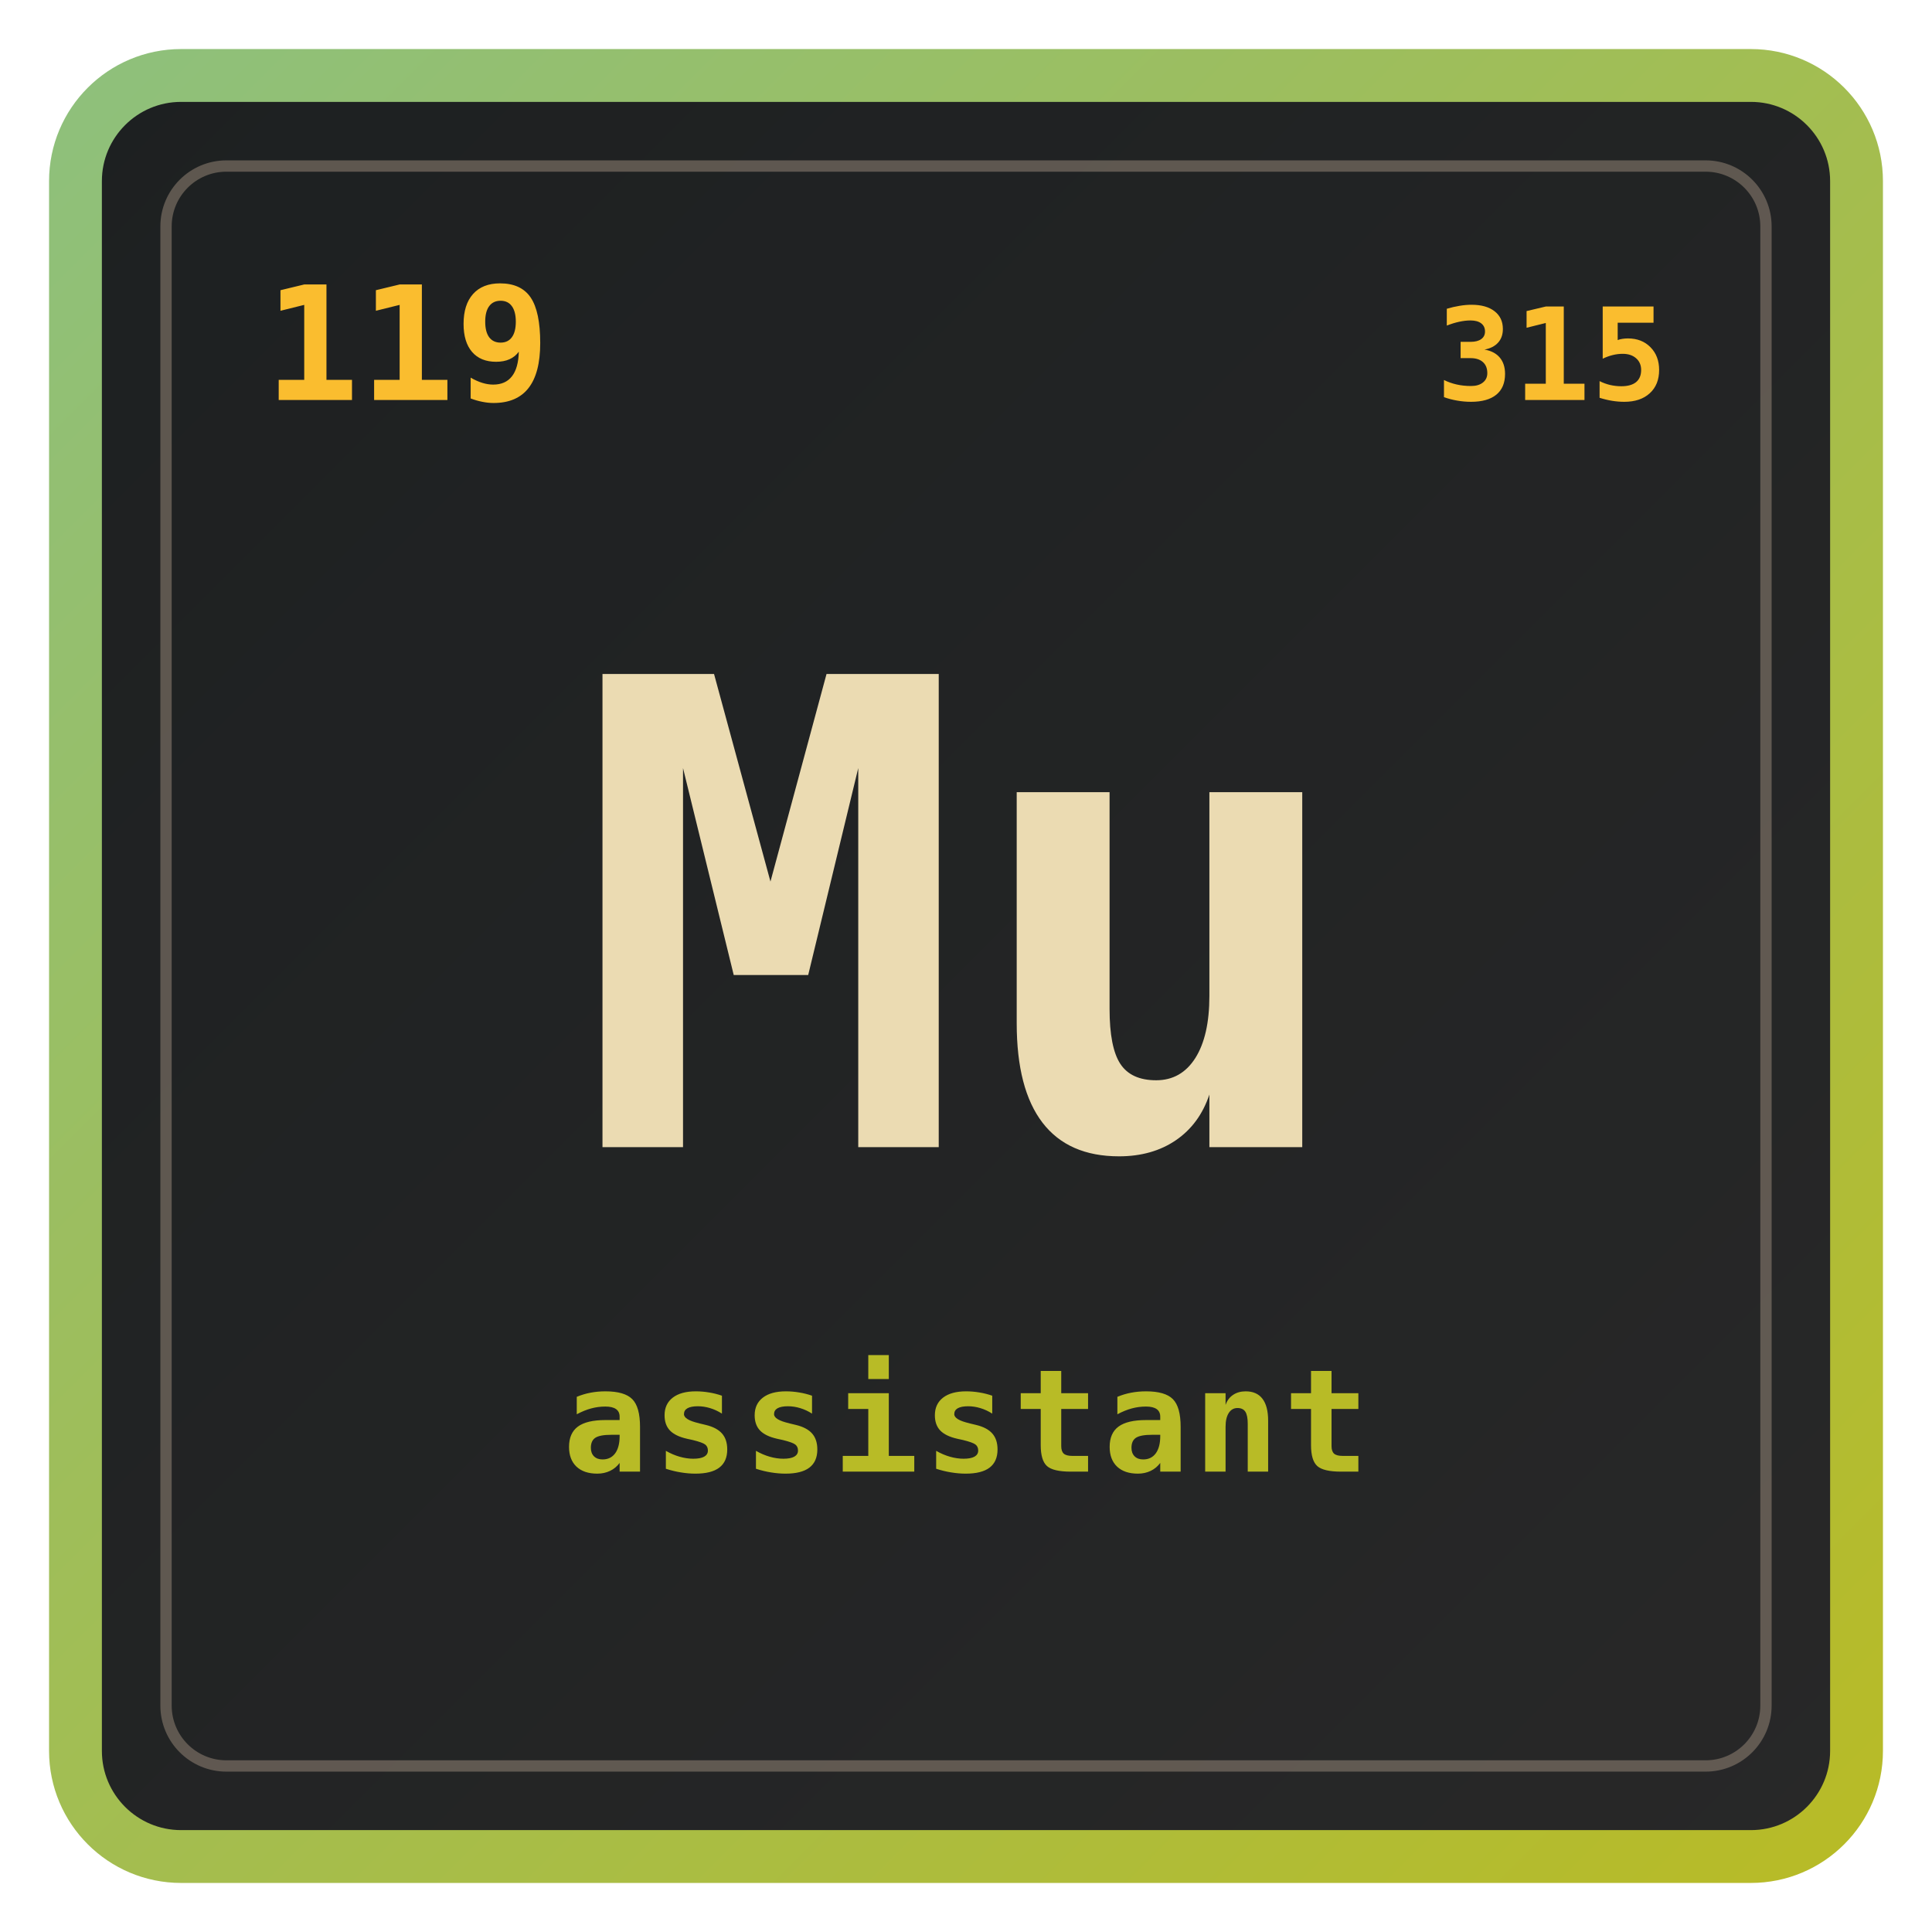
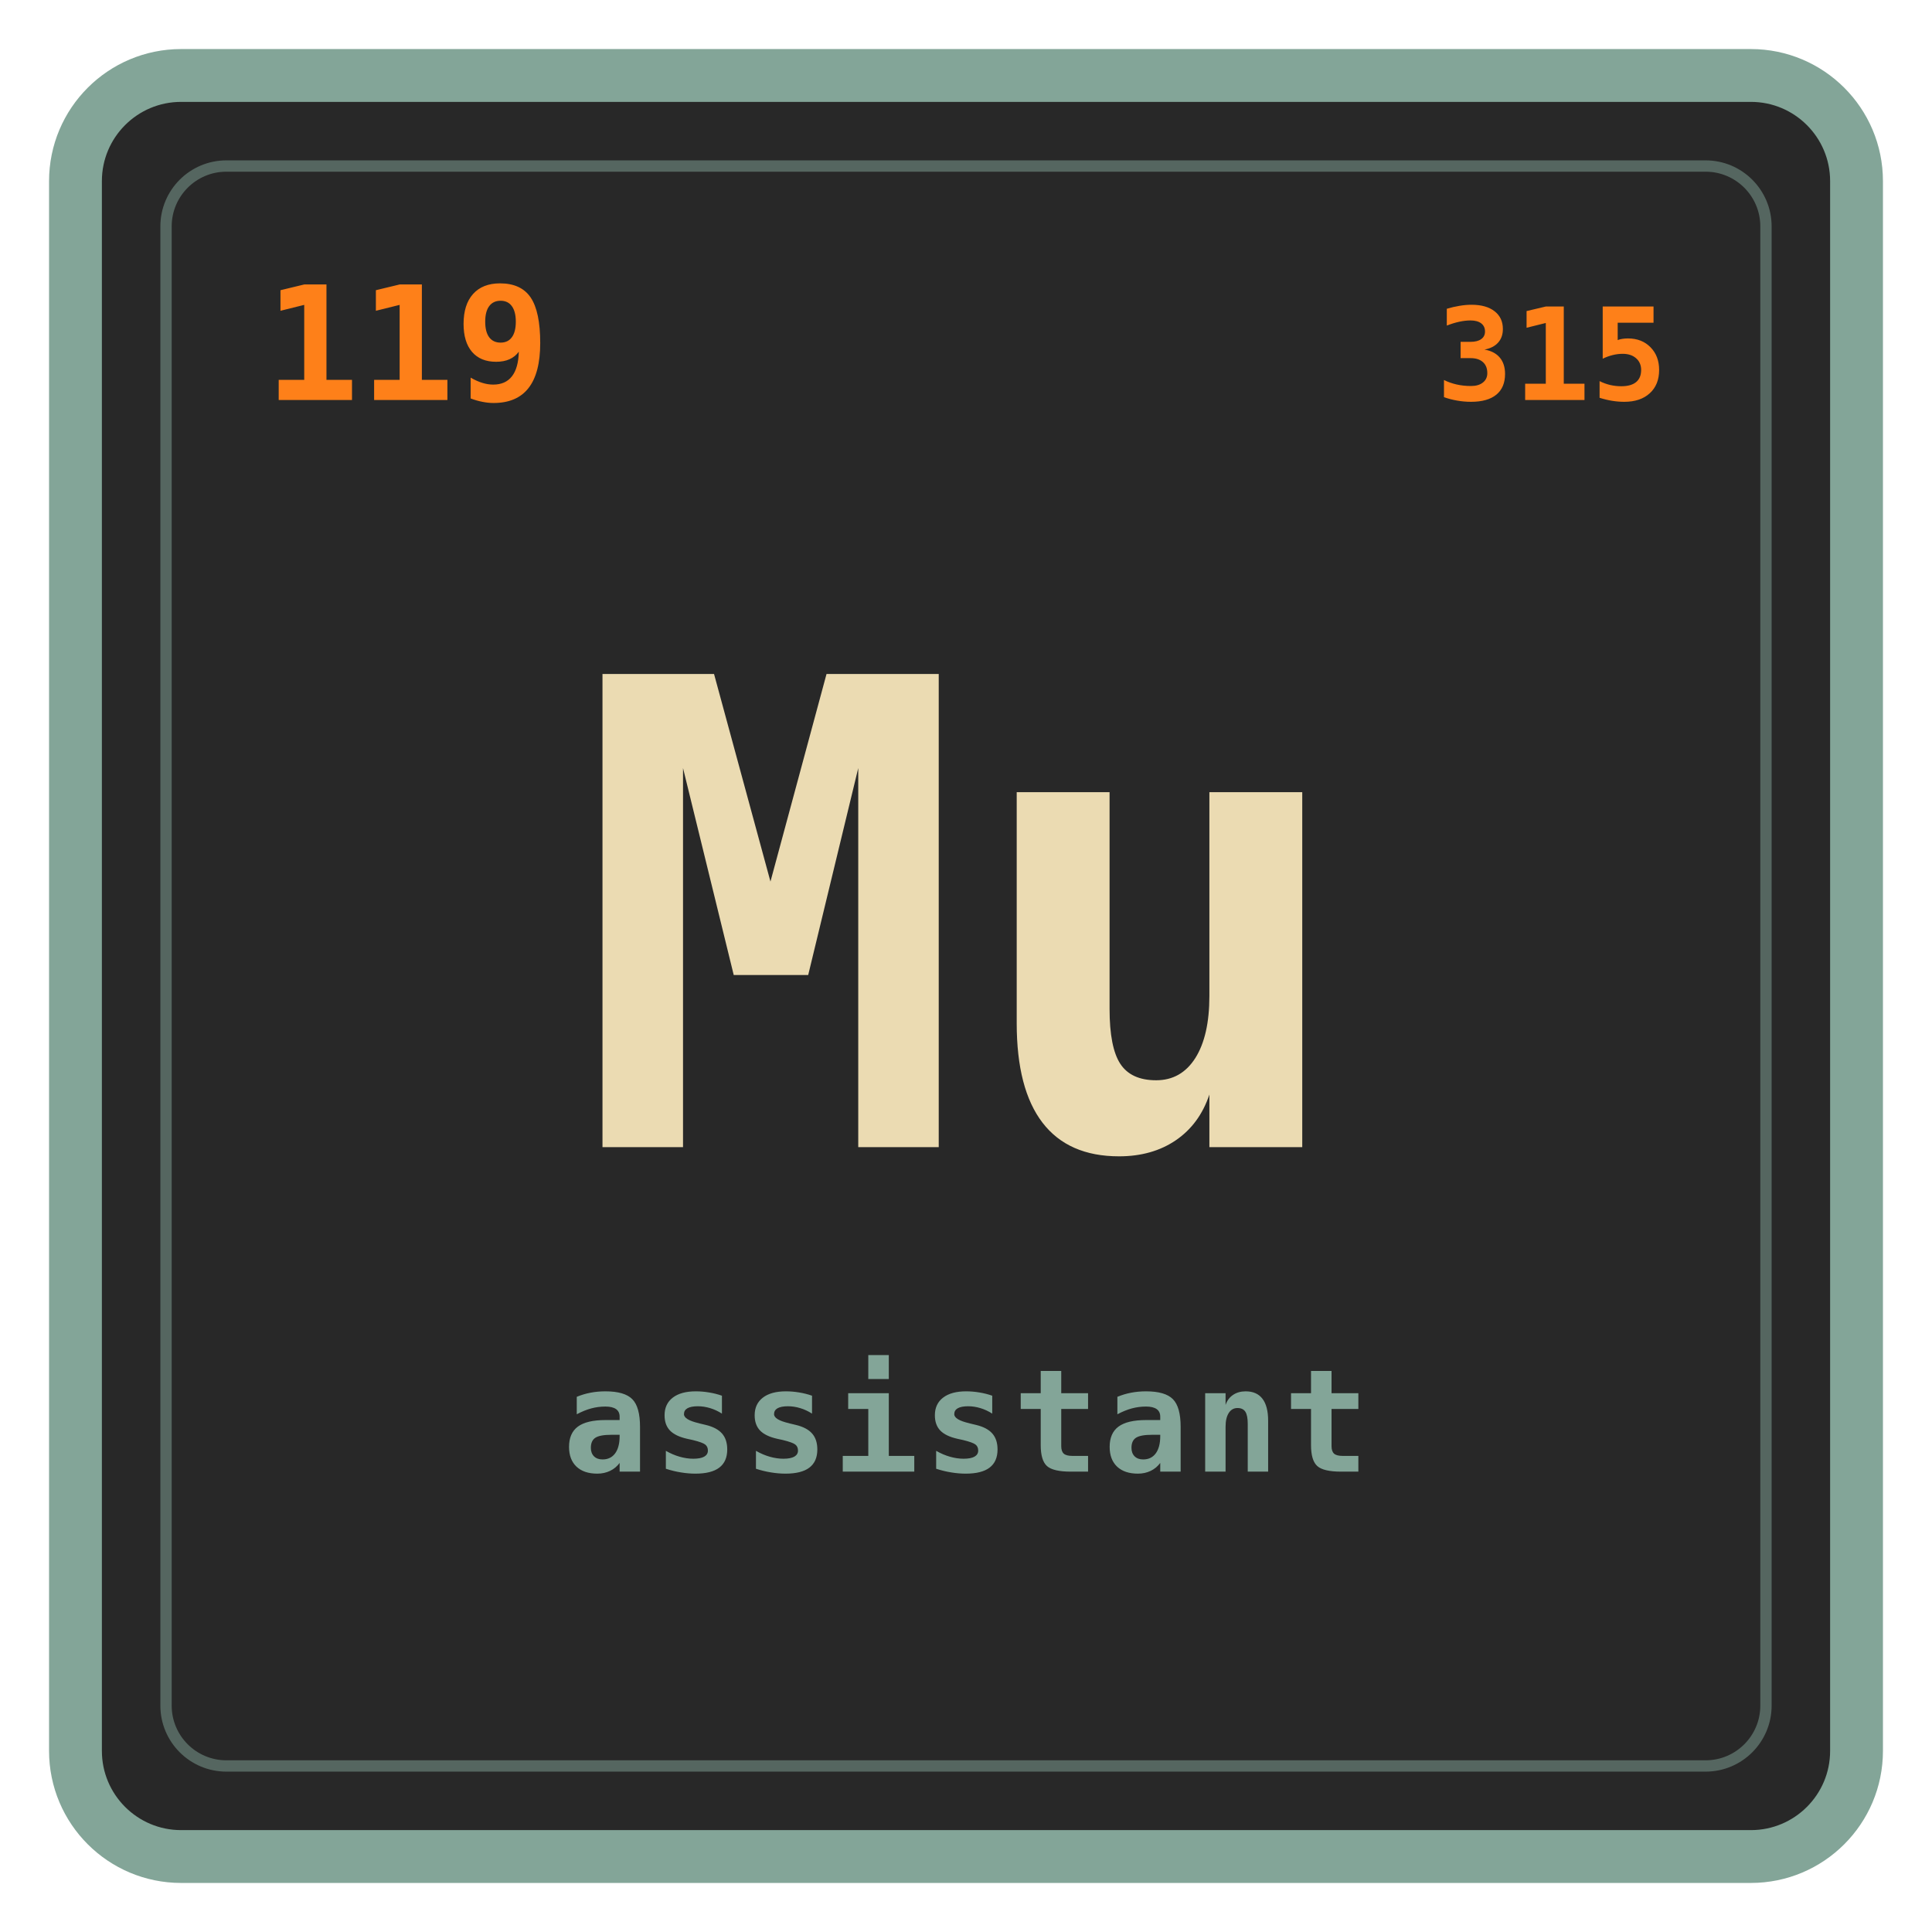
<svg xmlns="http://www.w3.org/2000/svg" viewBox="0 0 512 512" role="img" aria-labelledby="title desc">
-   <defs>
-     <linearGradient id="tile-bg" x1="0" y1="0" x2="1" y2="1">
-       <stop offset="0%" stop-color="#1d2021" />
-       <stop offset="100%" stop-color="#282828" />
-     </linearGradient>
-     <linearGradient id="accent" x1="0" y1="0" x2="1" y2="1">
-       <stop offset="0%" stop-color="#8ec07c" />
-       <stop offset="100%" stop-color="#b8bb26" />
-     </linearGradient>
-   </defs>
-   <rect x="20" y="20" width="472" height="472" rx="28" fill="url(#tile-bg)" stroke="url(#accent)" stroke-width="14" />
-   <rect x="44" y="44" width="424" height="424" rx="16" fill="none" stroke="#928374" stroke-opacity="0.55" stroke-width="3" />
-   <text x="70" y="106" fill="#fabd2f" font-size="42" font-family="ui-monospace, SFMono-Regular, Menlo, Monaco, Consolas, monospace" font-weight="700">
+   <rect x="20" y="20" width="472" height="472" rx="28" fill="#282828" stroke="#83a598" stroke-width="14" />
+   <rect x="44" y="44" width="424" height="424" rx="16" fill="none" stroke="#83a598" stroke-opacity="0.5" stroke-width="3" />
+   <text x="70" y="106" fill="#fe8019" font-size="42" font-family="ui-monospace, SFMono-Regular, Menlo, Monaco, Consolas, monospace" font-weight="700">
    119
  </text>
-   <text x="442" y="106" fill="#fabd2f" text-anchor="end" font-size="34" font-family="ui-monospace, SFMono-Regular, Menlo, Monaco, Consolas, monospace" font-weight="600">
+   <text x="442" y="106" fill="#fe8019" text-anchor="end" font-size="34" font-family="ui-monospace, SFMono-Regular, Menlo, Monaco, Consolas, monospace" font-weight="600">
    315
  </text>
  <text x="256" y="304" fill="#ebdbb2" text-anchor="middle" font-size="172" font-family="ui-monospace, SFMono-Regular, Menlo, Monaco, Consolas, monospace" font-weight="700">
    Mu
  </text>
-   <text x="256" y="390" fill="#b8bb26" text-anchor="middle" font-size="38" letter-spacing="1" font-family="ui-monospace, SFMono-Regular, Menlo, Monaco, Consolas, monospace" font-weight="700">
+   <text x="256" y="390" fill="#83a598" text-anchor="middle" font-size="38" letter-spacing="1" font-family="ui-monospace, SFMono-Regular, Menlo, Monaco, Consolas, monospace" font-weight="700">
    assistant
  </text>
</svg>
